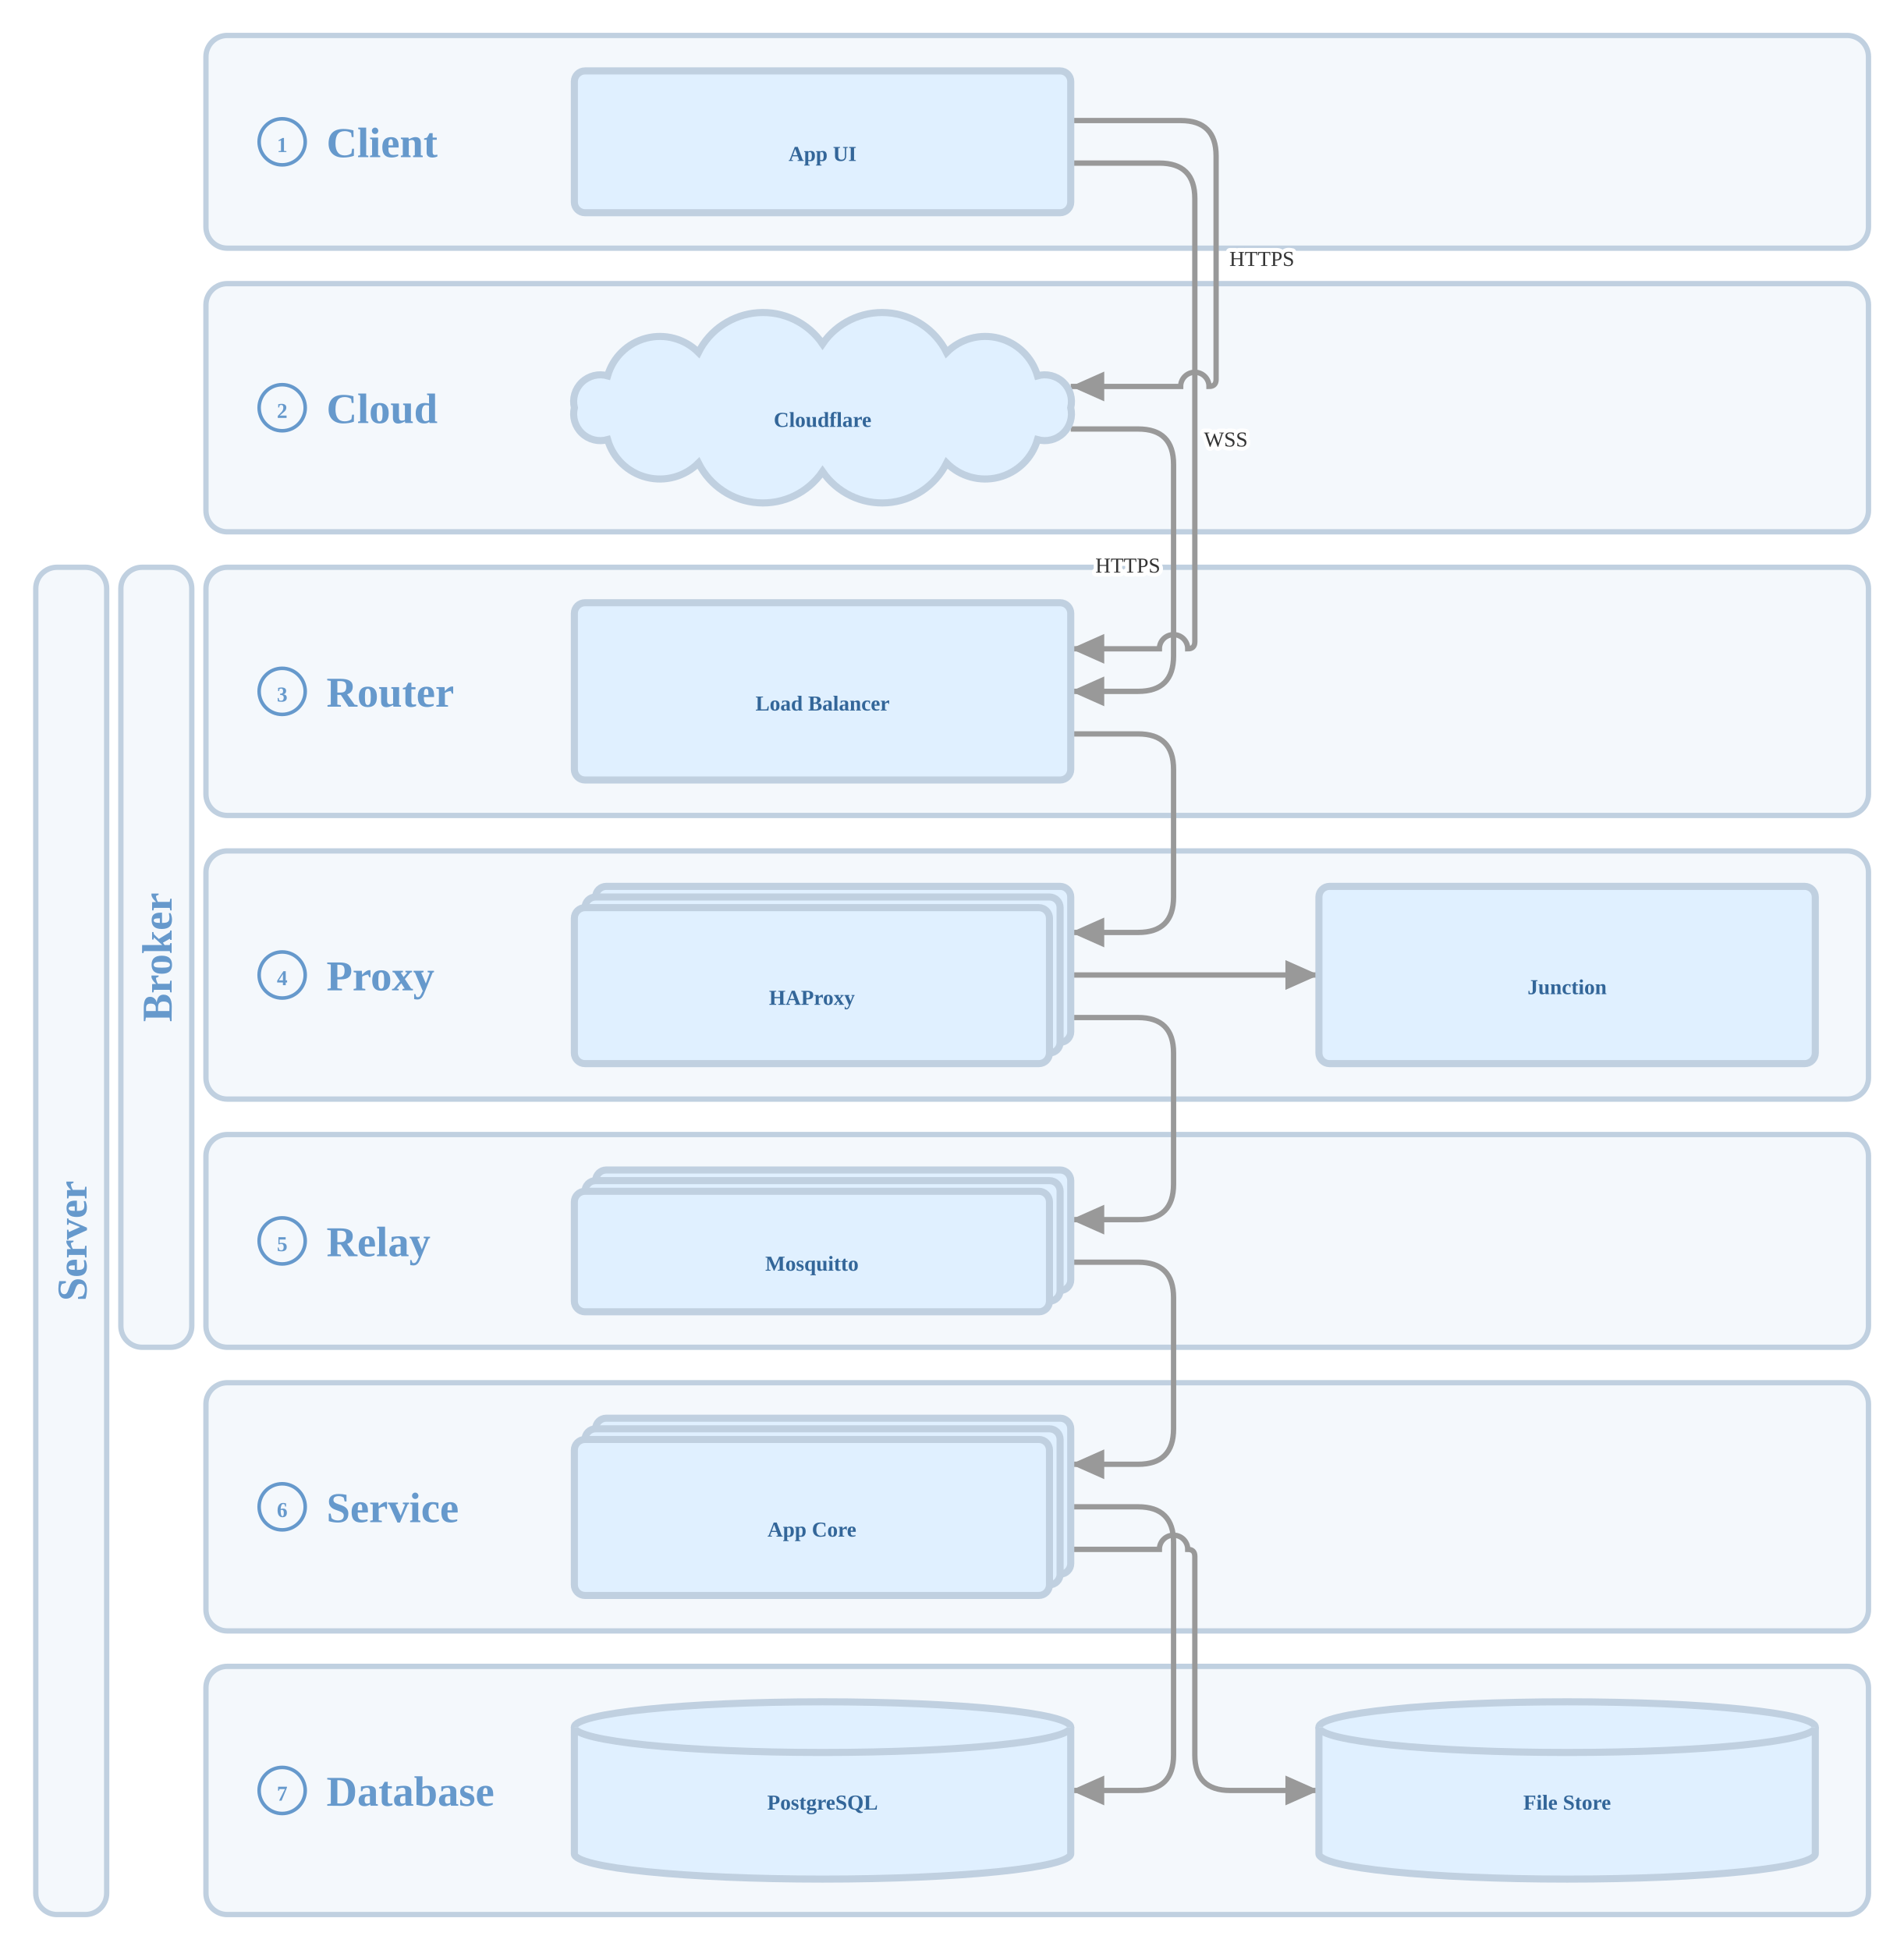
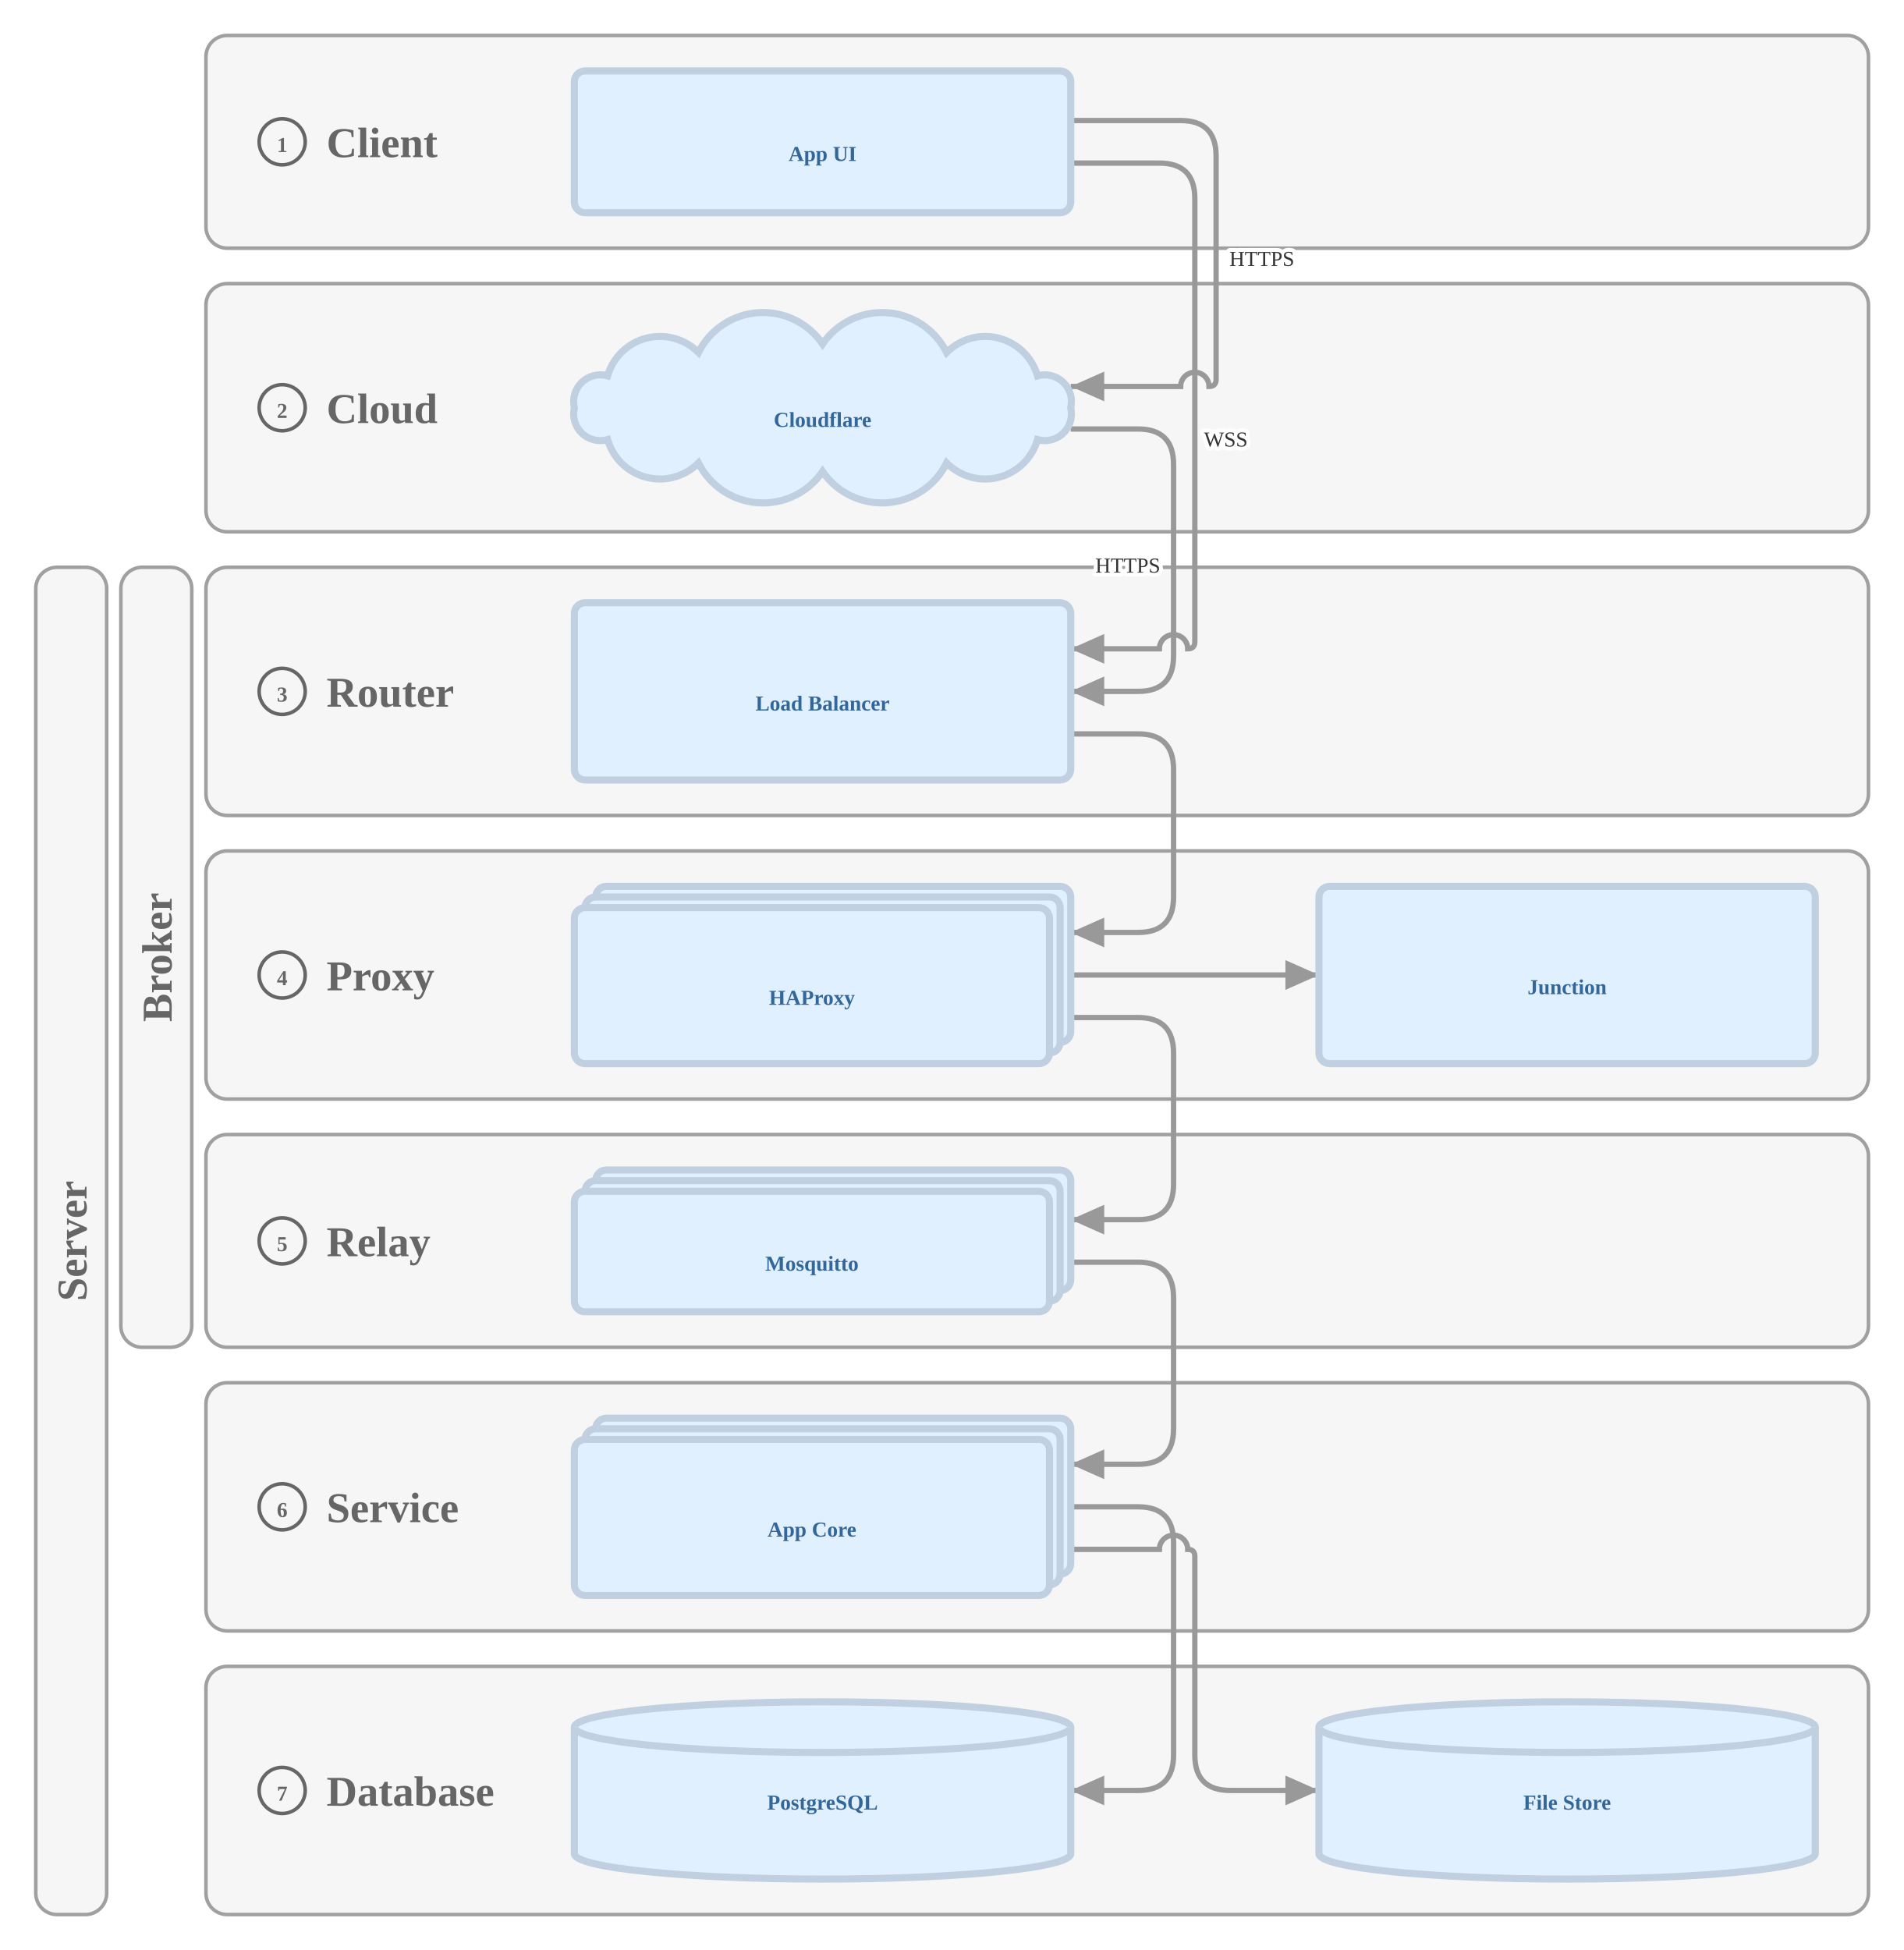
<svg xmlns="http://www.w3.org/2000/svg" viewBox="-284 0 1074 1100" width="1074" height="1100">
  <defs>
    <style>
.gradia-3167da4d { fill: none; stroke: var(--gradia-color-edge-line, #999999); stroke-width: 3 }
.gradia-6c7500cd { fill: var(--gradia-color-edge-line, #999999) }
.gradia-17299245 { font-family: var(--gradia-font-family, 'Helvetica'), ui-sans-serif, -apple-system, Helvetica, Arial, sans-serif; font-size: var(--gradia-size-font-edge, 16px); text-anchor: middle; fill: var(--gradia-color-edge-name, #333333); stroke: var(--gradia-color-edge-halo, #ffffff); stroke-width: 4.5; paint-order: stroke; stroke-linejoin: round }
.gradia-c318c042 { fill: var(--gradia-color-node-regular-box, #e0f0ff); stroke: var(--gradia-color-node-regular-border, #c0d0e0); stroke-width: 4 }
.gradia-d356e2cb { fill: none; stroke: var(--gradia-color-node-regular-name, #336699); stroke-width: 2.5; stroke-linecap: round; stroke-linejoin: round }
.gradia-f36ab1ca { font-family: var(--gradia-font-family, 'Helvetica'), ui-sans-serif, -apple-system, Helvetica, Arial, sans-serif; font-size: var(--gradia-size-font-node, 30px); font-weight: 600; text-anchor: middle; fill: var(--gradia-color-node-regular-name, #336699) }
- .gradia-5fbd5370 { fill: var(--gradia-color-group-box, #f4f8fc); stroke: var(--gradia-color-group-border, #c0d0e0); stroke-width: 3 }
- .gradia-124a92e5 { fill: var(--gradia-color-group-box, #f4f8fc); stroke: var(--gradia-color-group-name, #6699cc); stroke-width: 2 }
- .gradia-7b9ed983 { font-family: var(--gradia-font-family, 'Helvetica'), ui-sans-serif, -apple-system, Helvetica, Arial, sans-serif; font-size: var(--gradia-size-font-type, 16px); font-weight: 600; text-anchor: middle; fill: var(--gradia-color-group-name, #6699cc) }
- .gradia-a5f2ba07 { font-family: var(--gradia-font-family, 'Helvetica'), ui-sans-serif, -apple-system, Helvetica, Arial, sans-serif; font-size: 24px; font-weight: 600; fill: var(--gradia-color-group-name, #6699cc) }
- .gradia-066050e1 { font-family: var(--gradia-font-family, 'Helvetica'), ui-sans-serif, -apple-system, Helvetica, Arial, sans-serif; font-size: 24px; font-weight: 600; text-anchor: middle; fill: var(--gradia-color-group-name, #6699cc) }
+ .gradia-2091c3b2 { fill: var(--gradia-color-container-box, #f6f6f6); stroke: var(--gradia-color-container-border, #a0a0a0); stroke-width: 2 }
+ .gradia-6e12a603 { fill: var(--gradia-color-container-box, #f6f6f6); stroke: var(--gradia-color-container-name, #666666); stroke-width: 2 }
+ .gradia-3e123aeb { font-family: var(--gradia-font-family, 'Helvetica'), ui-sans-serif, -apple-system, Helvetica, Arial, sans-serif; font-size: var(--gradia-size-font-type, 16px); font-weight: 600; text-anchor: middle; fill: var(--gradia-color-container-name, #666666) }
+ .gradia-a062cd18 { font-family: var(--gradia-font-family, 'Helvetica'), ui-sans-serif, -apple-system, Helvetica, Arial, sans-serif; font-size: 24px; font-weight: 600; fill: var(--gradia-color-container-name, #666666) }
+ .gradia-6c11eb94 { font-family: var(--gradia-font-family, 'Helvetica'), ui-sans-serif, -apple-system, Helvetica, Arial, sans-serif; font-size: 24px; font-weight: 600; text-anchor: middle; fill: var(--gradia-color-container-name, #666666) }
</style>
    <marker id="gradia-34efa0ddc606-arrow" viewBox="0 0 10 10" refX="9" refY="5" markerWidth="21" markerHeight="21" markerUnits="userSpaceOnUse" orient="auto-start-reverse">
      <path d="M 0 1 L 9 5 L 0 9 z" class="gradia-6c7500cd" />
    </marker>
  </defs>
-   <rect x="-167.824" y="20" width="937.824" height="120" rx="12" class="gradia-5fbd5370" />
-   <rect x="-137.824" y="67" width="26" height="26" rx="13" class="gradia-124a92e5" />
-   <text x="-124.824" y="85.76" class="gradia-7b9ed983">1</text>
-   <text x="-99.824" y="88.64" class="gradia-a5f2ba07">Client</text>
-   <rect x="-167.824" y="160" width="937.824" height="140" rx="12" class="gradia-5fbd5370" />
-   <rect x="-137.824" y="217" width="26" height="26" rx="13" class="gradia-124a92e5" />
-   <text x="-124.824" y="235.76" class="gradia-7b9ed983">2</text>
-   <text x="-99.824" y="238.64" class="gradia-a5f2ba07">Cloud</text>
-   <rect x="-167.824" y="320" width="937.824" height="140" rx="12" class="gradia-5fbd5370" />
-   <rect x="-137.824" y="377" width="26" height="26" rx="13" class="gradia-124a92e5" />
-   <text x="-124.824" y="395.76" class="gradia-7b9ed983">3</text>
-   <text x="-99.824" y="398.64" class="gradia-a5f2ba07">Router</text>
-   <rect x="-167.824" y="480" width="937.824" height="140" rx="12" class="gradia-5fbd5370" />
-   <rect x="-137.824" y="537" width="26" height="26" rx="13" class="gradia-124a92e5" />
-   <text x="-124.824" y="555.76" class="gradia-7b9ed983">4</text>
-   <text x="-99.824" y="558.64" class="gradia-a5f2ba07">Proxy</text>
-   <rect x="-167.824" y="640" width="937.824" height="120" rx="12" class="gradia-5fbd5370" />
-   <rect x="-137.824" y="687" width="26" height="26" rx="13" class="gradia-124a92e5" />
-   <text x="-124.824" y="705.76" class="gradia-7b9ed983">5</text>
-   <text x="-99.824" y="708.64" class="gradia-a5f2ba07">Relay</text>
-   <rect x="-167.824" y="780" width="937.824" height="140" rx="12" class="gradia-5fbd5370" />
-   <rect x="-137.824" y="837" width="26" height="26" rx="13" class="gradia-124a92e5" />
-   <text x="-124.824" y="855.76" class="gradia-7b9ed983">6</text>
-   <text x="-99.824" y="858.64" class="gradia-a5f2ba07">Service</text>
-   <rect x="-167.824" y="940" width="937.824" height="140" rx="12" class="gradia-5fbd5370" />
-   <rect x="-137.824" y="997" width="26" height="26" rx="13" class="gradia-124a92e5" />
-   <text x="-124.824" y="1015.76" class="gradia-7b9ed983">7</text>
-   <text x="-99.824" y="1018.64" class="gradia-a5f2ba07">Database</text>
-   <rect x="-263.824" y="320" width="40" height="760" rx="12" class="gradia-5fbd5370" />
-   <text x="-235.184" y="700" transform="rotate(-90 -235.184 700)" class="gradia-066050e1">Server</text>
-   <rect x="-215.824" y="320" width="40" height="440" rx="12" class="gradia-5fbd5370" />
-   <text x="-187.184" y="540" transform="rotate(-90 -187.184 540)" class="gradia-066050e1">Broker</text>
+   <rect x="-167.824" y="20" width="937.824" height="120" rx="12" class="gradia-2091c3b2" />
+   <rect x="-137.824" y="67" width="26" height="26" rx="13" class="gradia-6e12a603" />
+   <text x="-124.824" y="85.76" class="gradia-3e123aeb">1</text>
+   <text x="-99.824" y="88.64" class="gradia-a062cd18">Client</text>
+   <rect x="-167.824" y="160" width="937.824" height="140" rx="12" class="gradia-2091c3b2" />
+   <rect x="-137.824" y="217" width="26" height="26" rx="13" class="gradia-6e12a603" />
+   <text x="-124.824" y="235.76" class="gradia-3e123aeb">2</text>
+   <text x="-99.824" y="238.64" class="gradia-a062cd18">Cloud</text>
+   <rect x="-167.824" y="320" width="937.824" height="140" rx="12" class="gradia-2091c3b2" />
+   <rect x="-137.824" y="377" width="26" height="26" rx="13" class="gradia-6e12a603" />
+   <text x="-124.824" y="395.76" class="gradia-3e123aeb">3</text>
+   <text x="-99.824" y="398.64" class="gradia-a062cd18">Router</text>
+   <rect x="-167.824" y="480" width="937.824" height="140" rx="12" class="gradia-2091c3b2" />
+   <rect x="-137.824" y="537" width="26" height="26" rx="13" class="gradia-6e12a603" />
+   <text x="-124.824" y="555.76" class="gradia-3e123aeb">4</text>
+   <text x="-99.824" y="558.64" class="gradia-a062cd18">Proxy</text>
+   <rect x="-167.824" y="640" width="937.824" height="120" rx="12" class="gradia-2091c3b2" />
+   <rect x="-137.824" y="687" width="26" height="26" rx="13" class="gradia-6e12a603" />
+   <text x="-124.824" y="705.76" class="gradia-3e123aeb">5</text>
+   <text x="-99.824" y="708.64" class="gradia-a062cd18">Relay</text>
+   <rect x="-167.824" y="780" width="937.824" height="140" rx="12" class="gradia-2091c3b2" />
+   <rect x="-137.824" y="837" width="26" height="26" rx="13" class="gradia-6e12a603" />
+   <text x="-124.824" y="855.76" class="gradia-3e123aeb">6</text>
+   <text x="-99.824" y="858.64" class="gradia-a062cd18">Service</text>
+   <rect x="-167.824" y="940" width="937.824" height="140" rx="12" class="gradia-2091c3b2" />
+   <rect x="-137.824" y="997" width="26" height="26" rx="13" class="gradia-6e12a603" />
+   <text x="-124.824" y="1015.76" class="gradia-3e123aeb">7</text>
+   <text x="-99.824" y="1018.64" class="gradia-a062cd18">Database</text>
+   <rect x="-263.824" y="320" width="40" height="760" rx="12" class="gradia-2091c3b2" />
+   <text x="-235.184" y="700" transform="rotate(-90 -235.184 700)" class="gradia-6c11eb94">Server</text>
+   <rect x="-215.824" y="320" width="40" height="440" rx="12" class="gradia-2091c3b2" />
+   <text x="-187.184" y="540" transform="rotate(-90 -187.184 540)" class="gradia-6c11eb94">Broker</text>
  <path d="M 320 68 L 382 68 Q 402 68 402 88 L 402 214 Q 402 218 398 218 L 398 218 A 8 8 0 0 0 382 218 L 320 218" class="gradia-3167da4d" marker-end="url(#gradia-34efa0ddc606-arrow)" />
  <path d="M 320 242 L 358 242 Q 378 242 378 262 L 378 370 Q 378 390 358 390 L 320 390" class="gradia-3167da4d" marker-end="url(#gradia-34efa0ddc606-arrow)" />
  <path d="M 320 92 L 370 92 Q 390 92 390 112 L 390 362 Q 390 366 386 366 L 386 366 A 8 8 0 0 0 370 366 L 320 366" class="gradia-3167da4d" marker-end="url(#gradia-34efa0ddc606-arrow)" />
  <path d="M 320 414 L 358 414 Q 378 414 378 434 L 378 506 Q 378 526 358 526 L 320 526" class="gradia-3167da4d" marker-end="url(#gradia-34efa0ddc606-arrow)" />
  <path d="M 320 550 L 460 550" class="gradia-3167da4d" marker-end="url(#gradia-34efa0ddc606-arrow)" />
  <path d="M 320 574 L 358 574 Q 378 574 378 594 L 378 668 Q 378 688 358 688 L 320 688" class="gradia-3167da4d" marker-end="url(#gradia-34efa0ddc606-arrow)" />
  <path d="M 320 712 L 358 712 Q 378 712 378 732 L 378 806 Q 378 826 358 826 L 320 826" class="gradia-3167da4d" marker-end="url(#gradia-34efa0ddc606-arrow)" />
  <path d="M 320 850 L 358 850 Q 378 850 378 870 L 378 990 Q 378 1010 358 1010 L 320 1010" class="gradia-3167da4d" marker-end="url(#gradia-34efa0ddc606-arrow)" />
  <path d="M 320 874 L 370 874 A 8 8 0 0 1 386 874 L 386 874 Q 390 874 390 878 L 390 990 Q 390 1010 410 1010 L 460 1010" class="gradia-3167da4d" marker-end="url(#gradia-34efa0ddc606-arrow)" />
  <rect x="40" y="40" width="280" height="80" rx="6" class="gradia-c318c042" />
  <text x="180" y="90.8" class="gradia-f36ab1ca">App UI</text>
  <path d="M 180 194 A 40.696 40.696 0 0 1 250 198.823 A 30.688 30.688 0 0 1 301.244 212 A 15.078 15.078 0 0 1 320 230 A 15.078 15.078 0 0 1 301.244 248 A 30.688 30.688 0 0 1 250 261.177 A 40.696 40.696 0 0 1 180 266 A 40.696 40.696 0 0 1 110 261.177 A 30.688 30.688 0 0 1 58.756 248 A 15.078 15.078 0 0 1 40 230 A 15.078 15.078 0 0 1 58.756 212 A 30.688 30.688 0 0 1 110 198.823 A 40.696 40.696 0 0 1 180 194 z" class="gradia-c318c042" />
  <text x="180" y="240.8" class="gradia-f36ab1ca">Cloudflare</text>
  <rect x="40" y="340" width="280" height="100" rx="6" class="gradia-c318c042" />
  <text x="180" y="400.8" class="gradia-f36ab1ca">Load Balancer</text>
  <rect x="52" y="500" width="268" height="88" rx="6" class="gradia-c318c042" />
  <rect x="46" y="506" width="268" height="88" rx="6" class="gradia-c318c042" />
  <rect x="40" y="512" width="268" height="88" rx="6" class="gradia-c318c042" />
  <text x="174" y="566.8" class="gradia-f36ab1ca">HAProxy</text>
  <rect x="460" y="500" width="280" height="100" rx="6" class="gradia-c318c042" />
  <text x="600" y="560.8" class="gradia-f36ab1ca">Junction</text>
  <rect x="52" y="660" width="268" height="68" rx="6" class="gradia-c318c042" />
  <rect x="46" y="666" width="268" height="68" rx="6" class="gradia-c318c042" />
  <rect x="40" y="672" width="268" height="68" rx="6" class="gradia-c318c042" />
  <text x="174" y="716.8" class="gradia-f36ab1ca">Mosquitto</text>
  <rect x="52" y="800" width="268" height="88" rx="6" class="gradia-c318c042" />
  <rect x="46" y="806" width="268" height="88" rx="6" class="gradia-c318c042" />
  <rect x="40" y="812" width="268" height="88" rx="6" class="gradia-c318c042" />
  <text x="174" y="866.8" class="gradia-f36ab1ca">App Core</text>
  <path d="M 40 974.286 a 140 14.286 0 0 1 280 0 v 71.429 a 140 14.286 0 0 1 -280 0 z" class="gradia-c318c042" />
  <path d="M 40 974.286 a 140 14.286 0 0 0 280 0" class="gradia-c318c042" />
  <text x="180" y="1020.8" class="gradia-f36ab1ca">PostgreSQL</text>
  <path d="M 460 974.286 a 140 14.286 0 0 1 280 0 v 71.429 a 140 14.286 0 0 1 -280 0 z" class="gradia-c318c042" />
  <path d="M 460 974.286 a 140 14.286 0 0 0 280 0" class="gradia-c318c042" />
  <text x="600" y="1020.8" class="gradia-f36ab1ca">File Store</text>
  <text x="427.8" y="150" class="gradia-17299245">HTTPS</text>
  <text x="352.2" y="323" class="gradia-17299245">HTTPS</text>
  <text x="407.48" y="251.875" class="gradia-17299245">WSS</text>
</svg>
